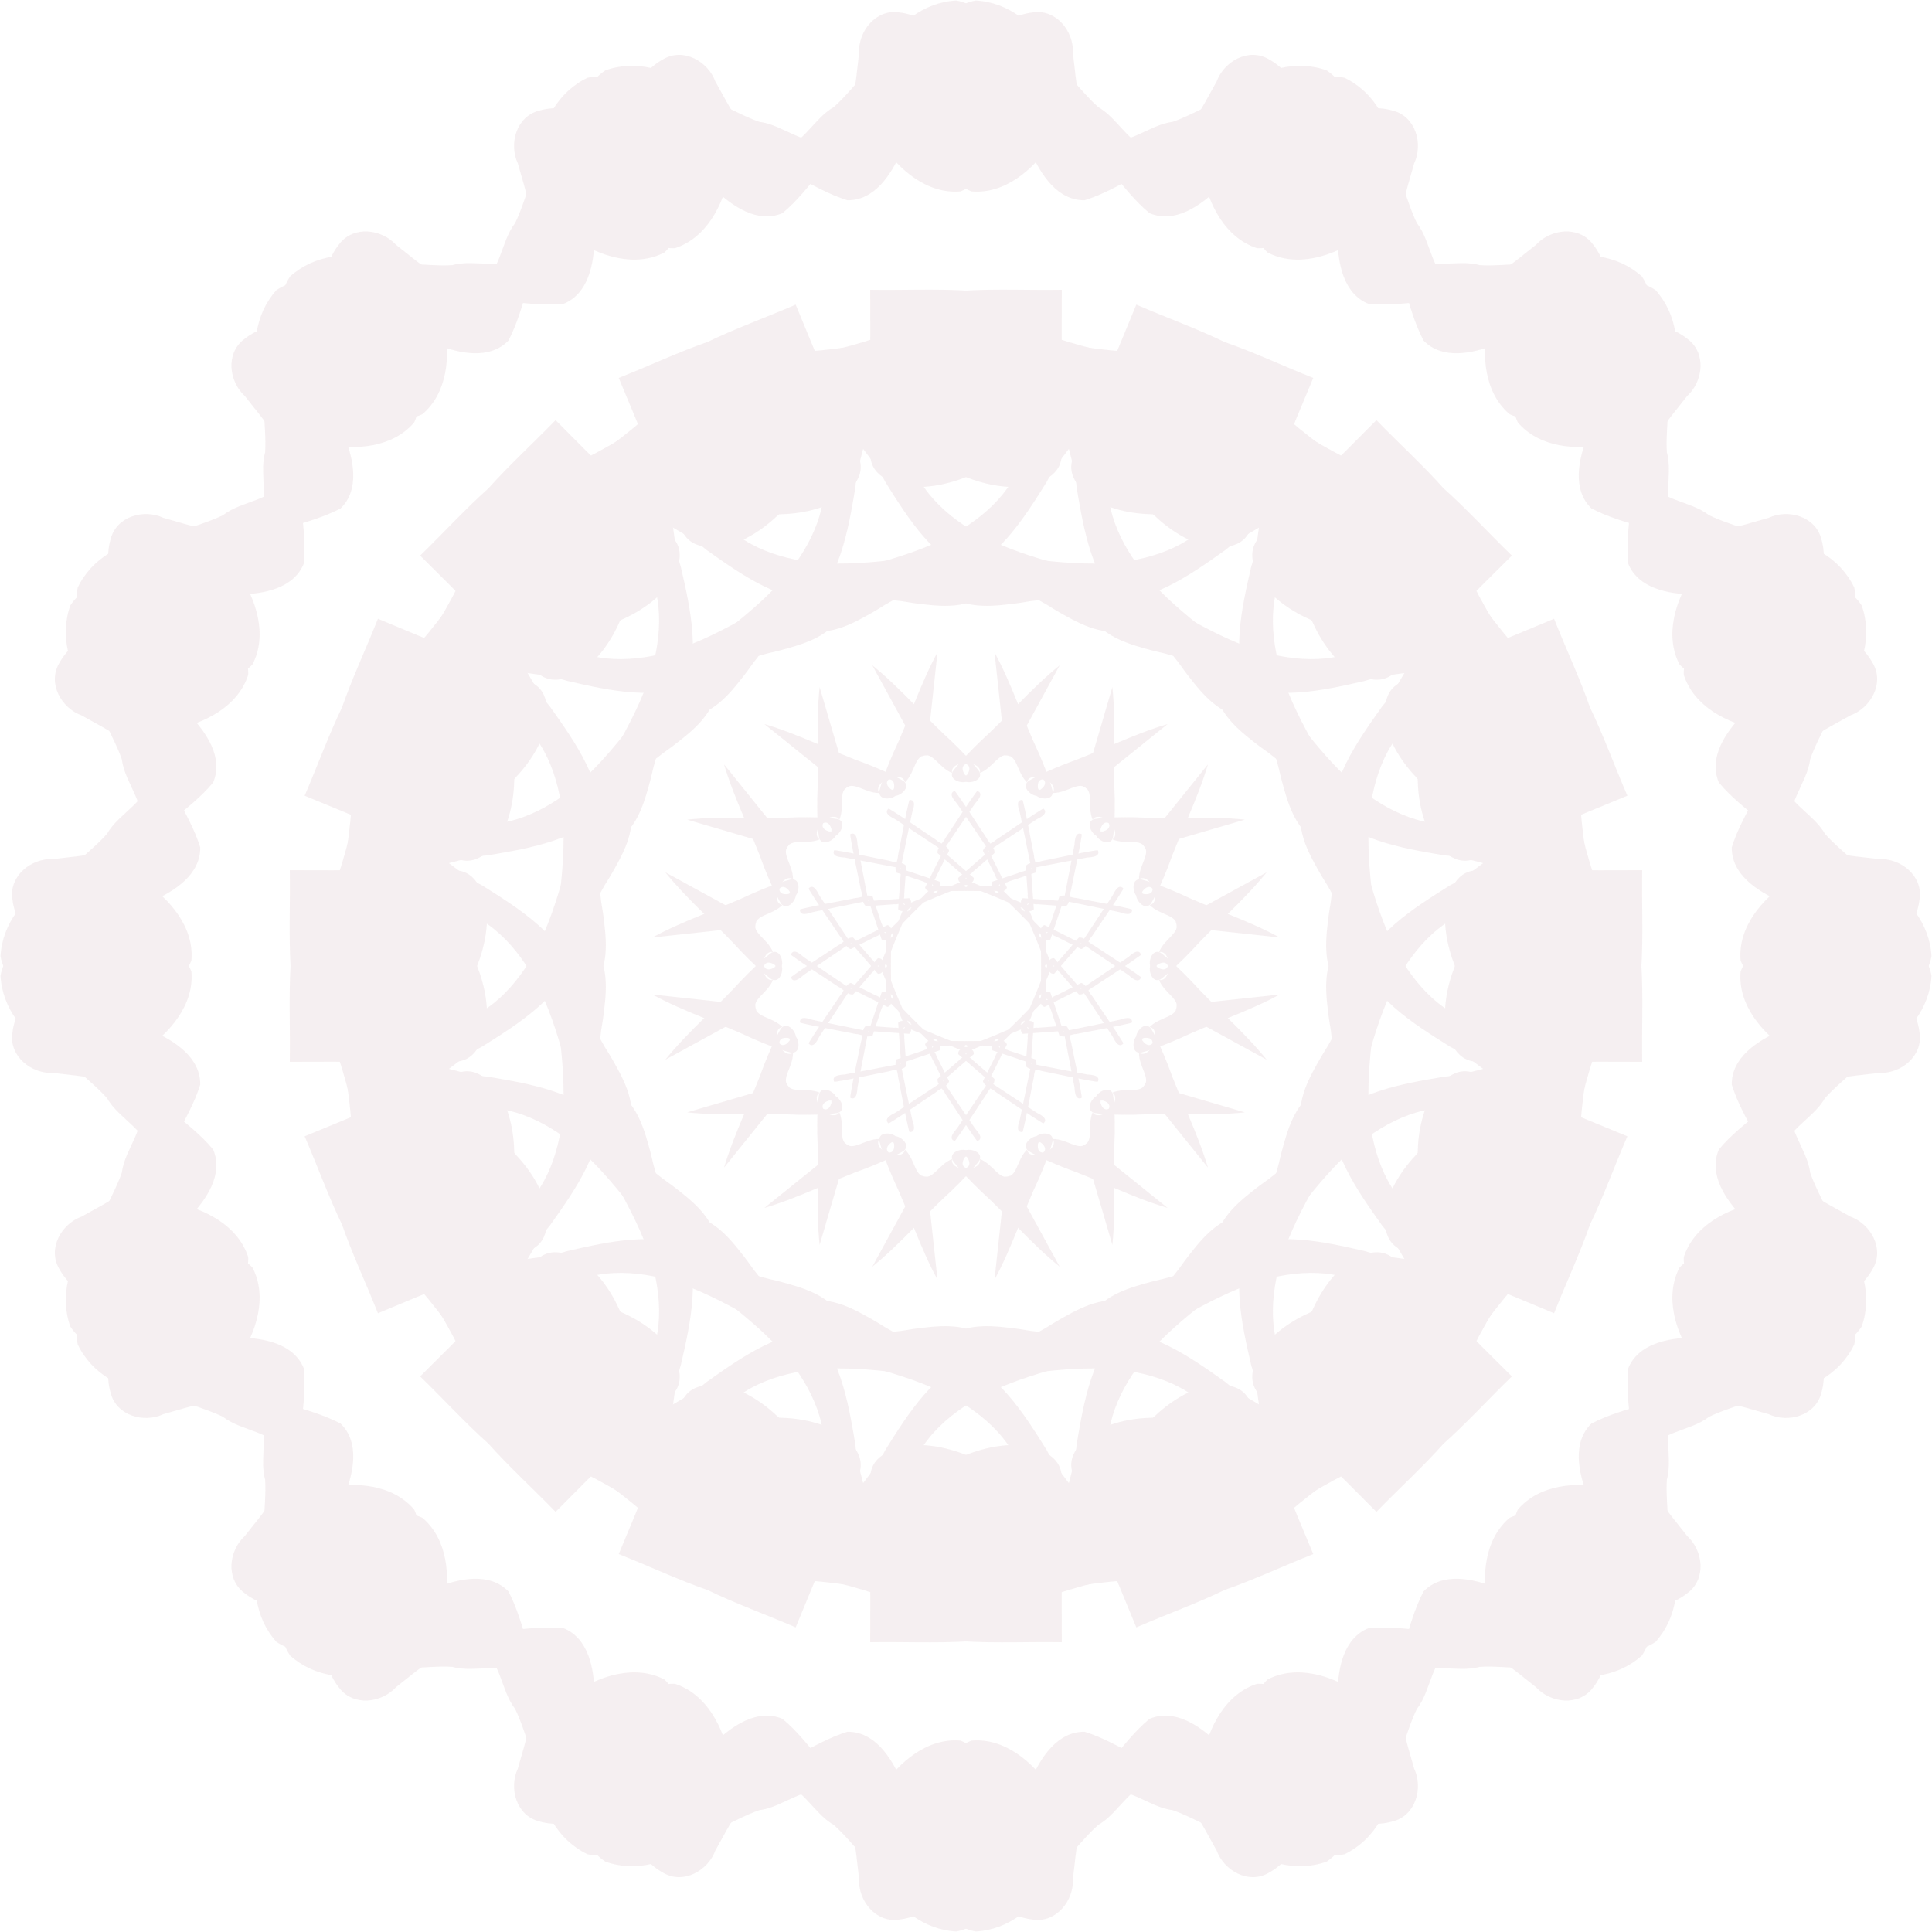
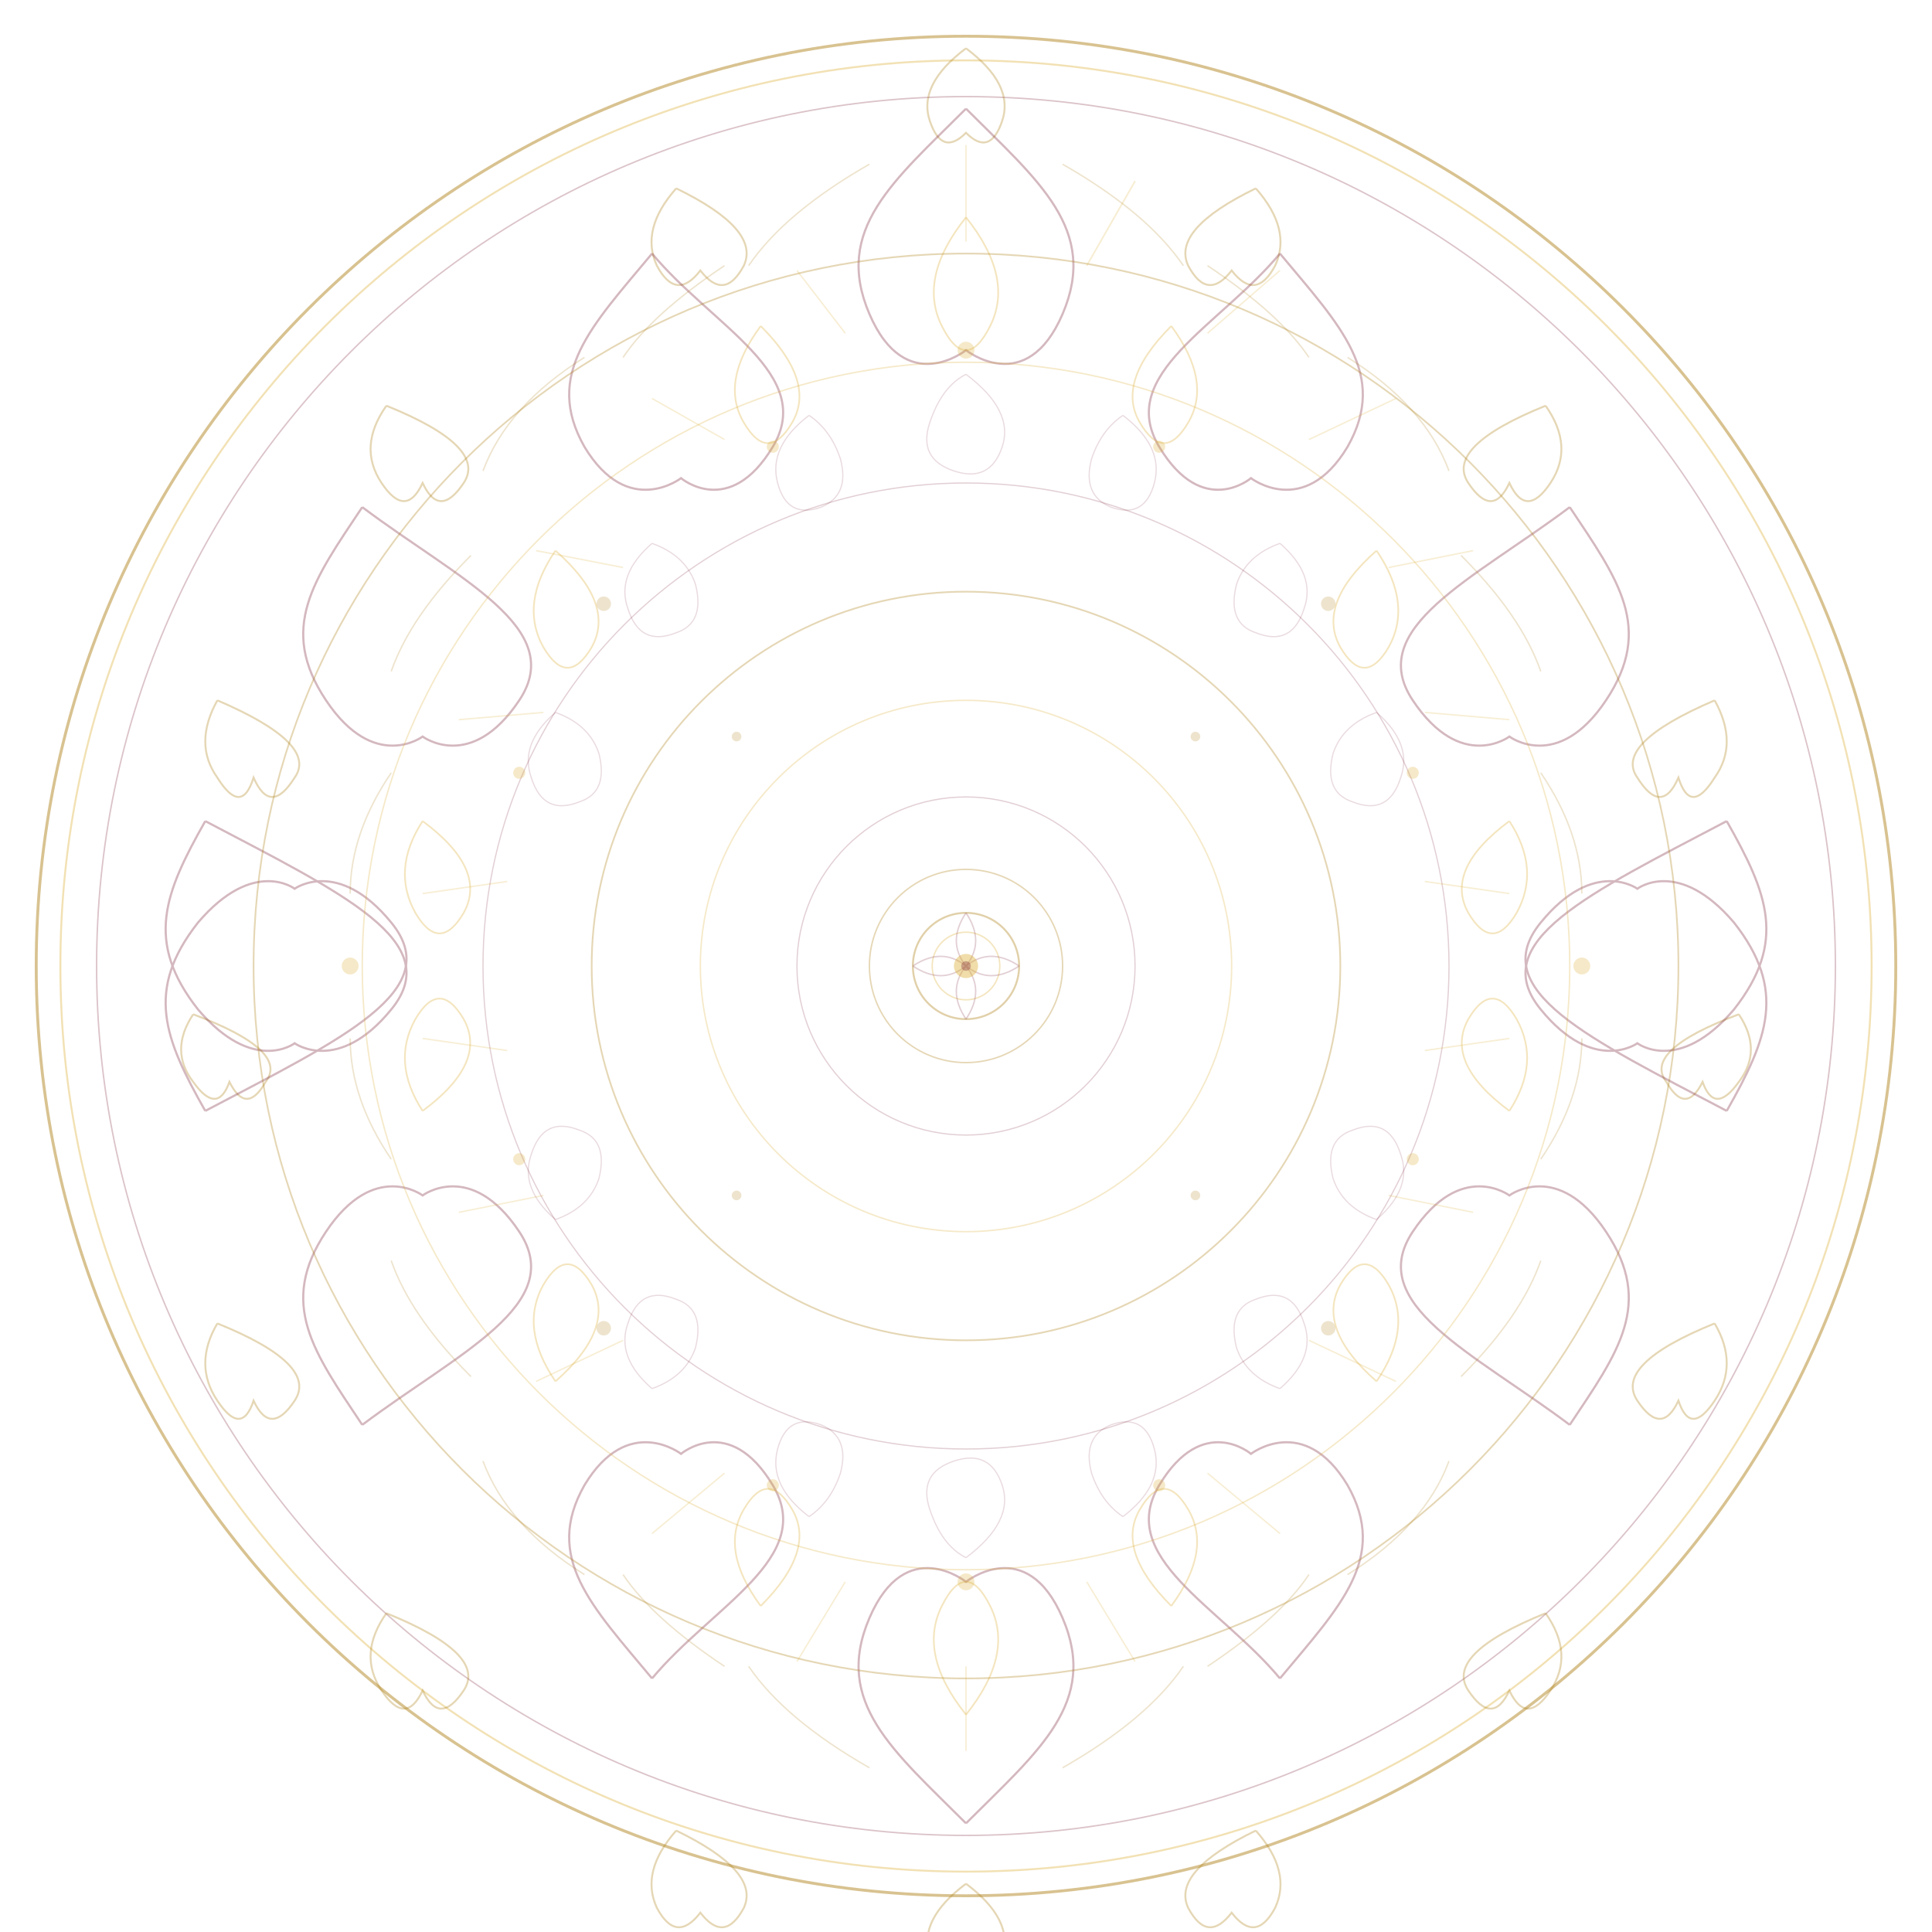
- <svg xmlns="http://www.w3.org/2000/svg" xmlns:xlink="http://www.w3.org/1999/xlink" width="1000" height="1000" viewBox="-500 -500 1000 1000">
-   <defs>
-     <g id="L">
-       <path d="m-48.5-155.64c14.89 12.034 27.207 26.825 41.373 39.652 4.943 4.829 9.833 9.756 14 15.285 3.29 6.68-13.432 7.596-6.094 1.473 4.693-8.089-9.228-6.526-7.985-0.658-7.116-2.895-10.086-11.448-15.575-8.71-8.765-17.453-17.498-26.166-26.261l-41.73 41.728c29.432 30.19 59.312 59.939 88.786 90.088 1.689 2.889 9.053 5.785 4.201 8.659-1.833 0.976-3.66 5.501-5.498 3.925-33.42-33.19-66.97-66.23-100.27-99.52-2.111-9.02 7.957-13.267 12.749-19.034 12.444-13.32 25.594-25.95 38.419-38.896 1.39-0.966 3.201-1.291 4.841-0.873z" />
-       <path d="m0.61-349.58c31.302 25.867 72.718 32.118 111.28 39.884 24.805 4.137 48.436 18.505 61.995 39.87 5.908 10.644 3.614 25.046-6.321 32.422-10.24 8.505-23.03 13.227-33.144 21.949-18.472 13.135-38.904 27.711-62.667 26.669-14.739-2.183-29.705-1.775-44.344 0.905-12.151 1.567-26.272 3.581-36.759-4.195-5.913-5.872-9.548-24.153 3.102-22.846 27.779 1.424 55.383 8.423 83.342 6.195 20.364-1.92 42.934-9.588 53.784-28.197 4.71-15.575-17.658-7.264-24.197-14.821-13.066-10.612-16.735-30.789-33.461-37.119-13.153-2.402-22.715 8.812-33.615 13.954-20.191 12.095-40.97 27.249-65.555 26.999-9.604-0.74-23.137-4.535-23.53-16.186-0.428-28.629 0.126-57.271-0.095-85.905 16.728 0.28 33.473-0.562 50.187 0.423z" />
-       <path d="m5.05-499.74c34.038 1.867 55.946 45.458 38.514 74.322-8.952 13.414-23.491 25.916-40.624 24.499-12.279-4.411-14.802-19.751-26.05-25.794-8.197-7.206-21.387-12.964-31.201-5.438-16.426 11.24-25.498 29.867-40.654 42.469-12.813 5.496-25.858-3.493-34.83-12.054-8.06-8.257-19.776-17.304-31.82-11.751-12.48 4.081-22.964 14.06-36.597 14.44-4.861-10.458 4.115-20.039 10.502-27.408 11.323-13.559 14.457-33.88 31.017-42.922 10.394-6.077 23.193 1.076 26.996 11.646 7.582 13.274 14.687 29.694 30.217 35.07 13.984 0.482 19.913-15.717 30.969-21.853 11.087-9.794 18.856-23.975 33.623-28.878 15.48-5.561 23.29-23.21 39.94-26.355z" />
-       <path d="m40.21-81.38c2.551 2.544-1.917 4.56-3.829 5.566-8.274 5.347-16.434 10.867-24.677 16.262 3.16 6.319 6.319 12.639 9.479 18.958-1.047 3.148-4.939 1.398-7.342 1.763-4.653 0.078-9.306-0.02-13.958-0.042-1.311-3.594 4.266-2.571 6.283-2.285 3.505-0.083 7.007-0.058 10.51-0.048 2.526-0.41-1.158-3.726-1.385-5.395-2.189-4.333-4.382-8.664-6.543-13.011 0.969-3.064 4.665-3.652 6.796-5.69 8.08-5.351 15.952-11.022 24.234-16.063l0.433-0.016z" />
-     </g>
-     <g id="b">
-       <use xlink:href="#L" />
-       <use xlink:href="#L" transform="scale(-1,1)" />
-     </g>
-     <g id="a">
-       <use xlink:href="#b" />
-       <use xlink:href="#b" transform="rotate(180)" />
-     </g>
-     <g id="c">
-       <use xlink:href="#a" />
-       <use xlink:href="#a" transform="rotate(90)" />
-     </g>
-     <g id="d">
-       <use xlink:href="#c" />
-       <use xlink:href="#c" transform="rotate(45)" />
-     </g>
-   </defs>
-   <g fill="#6F1028" opacity="0.07">
-     <use xlink:href="#d" />
-     <use xlink:href="#d" transform="rotate(22.5)" />
+ <svg xmlns="http://www.w3.org/2000/svg" width="800" height="800" viewBox="0 0 800 800">
+   <circle cx="400" cy="400" r="385" fill="none" stroke="#A97808" stroke-width="1.2" opacity="0.45" />
+   <circle cx="400" cy="400" r="375" fill="none" stroke="#D9A928" stroke-width="0.8" opacity="0.35" />
+   <circle cx="400" cy="400" r="360" fill="none" stroke="#6F1028" stroke-width="0.6" opacity="0.25" />
+   <g fill="none" stroke="#A97808" stroke-width="0.8" opacity="0.3">
+     <path d="M400 20 Q420 35 415 50 Q410 65 400 55 Q390 65 385 50 Q380 35 400 20" />
+     <path d="M520 78 Q535 95 528 110 Q520 125 510 112 Q500 125 492 110 Q485 95 520 78" />
+     <path d="M640 168 Q652 185 642 200 Q632 215 625 200 Q618 215 608 200 Q598 185 640 168" />
+     <path d="M710 290 Q720 308 710 322 Q700 338 695 322 Q688 338 678 322 Q668 308 710 290" />
+     <path d="M720 420 Q730 435 720 448 Q710 462 705 448 Q698 462 690 448 Q680 435 720 420" />
+     <path d="M710 548 Q720 565 710 580 Q700 595 695 580 Q688 595 678 580 Q668 565 710 548" />
+     <path d="M640 668 Q652 685 642 700 Q632 715 625 700 Q618 715 608 700 Q598 685 640 668" />
+     <path d="M520 758 Q535 775 528 790 Q520 805 510 792 Q500 805 492 790 Q485 775 520 758" />
+     <path d="M400 780 Q420 795 415 810 Q410 825 400 815 Q390 825 385 810 Q380 795 400 780" />
+     <path d="M280 758 Q265 775 272 790 Q280 805 290 792 Q300 805 308 790 Q315 775 280 758" />
+     <path d="M160 668 Q148 685 158 700 Q168 715 175 700 Q182 715 192 700 Q202 685 160 668" />
+     <path d="M90 548 Q80 565 90 580 Q100 595 105 580 Q112 595 122 580 Q132 565 90 548" />
+     <path d="M80 420 Q70 435 80 448 Q90 462 95 448 Q102 462 110 448 Q120 435 80 420" />
+     <path d="M90 290 Q80 308 90 322 Q100 338 105 322 Q112 338 122 322 Q132 308 90 290" />
+     <path d="M160 168 Q148 185 158 200 Q168 215 175 200 Q182 215 192 200 Q202 185 160 168" />
+     <path d="M280 78 Q265 95 272 110 Q280 125 290 112 Q300 125 308 110 Q315 95 280 78" />
  </g>
+   <g fill="none" stroke="#6F1028" stroke-width="0.9" opacity="0.3">
+     <path d="M400 45 C430 75 455 95 440 130 C425 165 400 145 400 145 C400 145 375 165 360 130 C345 95 370 75 400 45" />
+     <path d="M530 105 C555 135 575 155 558 185 C540 215 518 198 518 198 C518 198 498 215 480 185 C462 155 505 135 530 105" />
+     <path d="M650 210 C670 240 685 260 665 290 C645 320 625 305 625 305 C625 305 605 320 585 290 C565 260 610 240 650 210" />
+     <path d="M715 340 C732 370 740 390 718 418 C695 445 678 432 678 432 C678 432 660 445 638 418 C615 390 658 370 715 340" />
+     <path d="M715 460 C732 430 740 410 718 382 C695 355 678 368 678 368 C678 368 660 355 638 382 C615 410 658 430 715 460" />
+     <path d="M650 590 C670 560 685 540 665 510 C645 480 625 495 625 495 C625 495 605 480 585 510 C565 540 610 560 650 590" />
+     <path d="M530 695 C555 665 575 645 558 615 C540 585 518 602 518 602 C518 602 498 585 480 615 C462 645 505 665 530 695" />
+     <path d="M400 755 C430 725 455 705 440 670 C425 635 400 655 400 655 C400 655 375 635 360 670 C345 705 370 725 400 755" />
+     <path d="M270 695 C245 665 225 645 242 615 C260 585 282 602 282 602 C282 602 302 585 320 615 C338 645 295 665 270 695" />
+     <path d="M150 590 C130 560 115 540 135 510 C155 480 175 495 175 495 C175 495 195 480 215 510 C235 540 190 560 150 590" />
+     <path d="M85 460 C68 430 60 410 82 382 C105 355 122 368 122 368 C122 368 140 355 162 382 C185 410 142 430 85 460" />
+     <path d="M85 340 C68 370 60 390 82 418 C105 445 122 432 122 432 C122 432 140 445 162 418 C185 390 142 370 85 340" />
+     <path d="M150 210 C130 240 115 260 135 290 C155 320 175 305 175 305 C175 305 195 320 215 290 C235 260 190 240 150 210" />
+     <path d="M270 105 C245 135 225 155 242 185 C260 215 282 198 282 198 C282 198 302 215 320 185 C338 155 295 135 270 105" />
+   </g>
+   <g fill="none" stroke="#D9A928" stroke-width="0.7" opacity="0.3">
+     <path d="M400 90 Q420 115 410 135 Q400 155 390 135 Q380 115 400 90" />
+     <path d="M485 135 Q502 158 492 175 Q482 192 472 175 Q462 158 485 135" />
+     <path d="M570 228 Q585 250 575 268 Q565 285 555 268 Q545 250 570 228" />
+     <path d="M625 340 Q638 360 628 378 Q618 395 608 378 Q598 360 625 340" />
+     <path d="M625 460 Q638 440 628 422 Q618 405 608 422 Q598 440 625 460" />
+     <path d="M570 572 Q585 550 575 532 Q565 515 555 532 Q545 550 570 572" />
+     <path d="M485 665 Q502 642 492 625 Q482 608 472 625 Q462 642 485 665" />
+     <path d="M400 710 Q420 685 410 665 Q400 645 390 665 Q380 685 400 710" />
+     <path d="M315 665 Q298 642 308 625 Q318 608 328 625 Q338 642 315 665" />
+     <path d="M230 572 Q215 550 225 532 Q235 515 245 532 Q255 550 230 572" />
+     <path d="M175 460 Q162 440 172 422 Q182 405 192 422 Q202 440 175 460" />
+     <path d="M175 340 Q162 360 172 378 Q182 395 192 378 Q202 360 175 340" />
+     <path d="M230 228 Q215 250 225 268 Q235 285 245 268 Q255 250 230 228" />
+     <path d="M315 135 Q298 158 308 175 Q318 192 328 175 Q338 158 315 135" />
+   </g>
+   <g fill="none" stroke="#A97808" stroke-width="0.6" opacity="0.2">
+     <path d="M440 68 Q475 88 490 110" />
+     <path d="M500 110 Q530 130 542 148" />
+     <path d="M558 148 Q590 168 600 195" />
+     <path d="M605 230 Q630 255 638 278" />
+     <path d="M638 320 Q655 345 655 370" />
+     <path d="M655 430 Q655 455 638 480" />
+     <path d="M638 522 Q630 545 605 570" />
+     <path d="M600 605 Q590 632 558 652" />
+     <path d="M542 652 Q530 670 500 690" />
+     <path d="M490 690 Q475 712 440 732" />
+     <path d="M360 732 Q325 712 310 690" />
+     <path d="M300 690 Q270 670 258 652" />
+     <path d="M242 652 Q210 632 200 605" />
+     <path d="M195 570 Q170 545 162 522" />
+     <path d="M162 480 Q145 455 145 430" />
+     <path d="M145 370 Q145 345 162 320" />
+     <path d="M162 278 Q170 255 195 230" />
+     <path d="M200 195 Q210 168 242 148" />
+     <path d="M258 148 Q270 130 300 110" />
+     <path d="M310 110 Q325 88 360 68" />
+   </g>
+   <circle cx="400" cy="400" r="295" fill="none" stroke="#A97808" stroke-width="0.7" opacity="0.3" />
+   <circle cx="400" cy="400" r="250" fill="none" stroke="#D9A928" stroke-width="0.6" opacity="0.25" />
+   <circle cx="400" cy="400" r="200" fill="none" stroke="#6F1028" stroke-width="0.5" opacity="0.2" />
+   <circle cx="400" cy="400" r="155" fill="none" stroke="#A97808" stroke-width="0.7" opacity="0.3" />
+   <circle cx="400" cy="400" r="110" fill="none" stroke="#D9A928" stroke-width="0.6" opacity="0.25" />
+   <circle cx="400" cy="400" r="70" fill="none" stroke="#6F1028" stroke-width="0.5" opacity="0.2" />
+   <circle cx="400" cy="400" r="40" fill="none" stroke="#A97808" stroke-width="0.6" opacity="0.3" />
+   <g fill="none" stroke="#D9A928" stroke-width="0.6" opacity="0.2">
+     <path d="M400 60 L400 100" />
+     <path d="M470 75 L450 110" />
+     <path d="M530 112 L500 138" />
+     <path d="M578 165 L542 182" />
+     <path d="M610 228 L575 235" />
+     <path d="M625 298 L590 295" />
+     <path d="M625 370 L590 365" />
+     <path d="M625 430 L590 435" />
+     <path d="M610 502 L575 495" />
+     <path d="M578 572 L542 555" />
+     <path d="M530 635 L500 610" />
+     <path d="M470 688 L450 655" />
+     <path d="M400 725 L400 690" />
+     <path d="M330 688 L350 655" />
+     <path d="M270 635 L300 610" />
+     <path d="M222 572 L258 555" />
+     <path d="M190 502 L225 495" />
+     <path d="M175 430 L210 435" />
+     <path d="M175 370 L210 365" />
+     <path d="M190 298 L225 295" />
+     <path d="M222 228 L258 235" />
+     <path d="M270 165 L300 182" />
+     <path d="M330 112 L350 138" />
+     <path d="M470 75 L450 110" />
+   </g>
+   <g fill="none" stroke="#6F1028" stroke-width="0.5" opacity="0.15">
+     <path d="M400 155 Q420 170 415 185 Q410 200 395 195 Q380 190 385 175 Q390 160 400 155" />
+     <path d="M465 172 Q482 185 478 200 Q474 215 460 210 Q448 205 452 190 Q456 178 465 172" />
+     <path d="M530 225 Q545 238 540 252 Q535 268 520 262 Q508 258 512 242 Q516 230 530 225" />
+     <path d="M570 295 Q585 308 580 322 Q575 338 560 332 Q548 328 552 312 Q556 300 570 295" />
+     <path d="M570 505 Q585 492 580 478 Q575 462 560 468 Q548 472 552 488 Q556 500 570 505" />
+     <path d="M530 575 Q545 562 540 548 Q535 532 520 538 Q508 542 512 558 Q516 570 530 575" />
+     <path d="M465 628 Q482 615 478 600 Q474 585 460 590 Q448 595 452 610 Q456 622 465 628" />
+     <path d="M400 645 Q420 630 415 615 Q410 600 395 605 Q380 610 385 625 Q390 640 400 645" />
+     <path d="M335 628 Q318 615 322 600 Q326 585 340 590 Q352 595 348 610 Q344 622 335 628" />
+     <path d="M270 575 Q255 562 260 548 Q265 532 280 538 Q292 542 288 558 Q284 570 270 575" />
+     <path d="M230 505 Q215 492 220 478 Q225 462 240 468 Q252 472 248 488 Q244 500 230 505" />
+     <path d="M230 295 Q215 308 220 322 Q225 338 240 332 Q252 328 248 312 Q244 300 230 295" />
+     <path d="M270 225 Q255 238 260 252 Q265 268 280 262 Q292 258 288 242 Q284 230 270 225" />
+     <path d="M335 172 Q318 185 322 200 Q326 215 340 210 Q352 205 348 190 Q344 178 335 172" />
+   </g>
+   <g fill="#D9A928" opacity="0.25">
+     <circle cx="400" cy="145" r="3.5" />
+     <circle cx="400" cy="655" r="3.5" />
+     <circle cx="145" cy="400" r="3.5" />
+     <circle cx="655" cy="400" r="3.5" />
+     <circle cx="320" cy="185" r="2.5" />
+     <circle cx="480" cy="185" r="2.5" />
+     <circle cx="320" cy="615" r="2.5" />
+     <circle cx="480" cy="615" r="2.5" />
+     <circle cx="215" cy="320" r="2.5" />
+     <circle cx="215" cy="480" r="2.5" />
+     <circle cx="585" cy="320" r="2.5" />
+     <circle cx="585" cy="480" r="2.5" />
+   </g>
+   <g fill="#A97808" opacity="0.2">
+     <circle cx="250" cy="250" r="3" />
+     <circle cx="550" cy="250" r="3" />
+     <circle cx="250" cy="550" r="3" />
+     <circle cx="550" cy="550" r="3" />
+     <circle cx="305" cy="305" r="2" />
+     <circle cx="495" cy="305" r="2" />
+     <circle cx="305" cy="495" r="2" />
+     <circle cx="495" cy="495" r="2" />
+   </g>
+   <circle cx="400" cy="400" r="22" fill="none" stroke="#A97808" stroke-width="0.8" opacity="0.35" />
+   <circle cx="400" cy="400" r="14" fill="none" stroke="#D9A928" stroke-width="0.6" opacity="0.3" />
+   <g fill="none" stroke="#6F1028" stroke-width="0.6" opacity="0.2">
+     <path d="M400 378 Q408 390 400 400 Q392 390 400 378" />
+     <path d="M400 422 Q408 410 400 400 Q392 410 400 422" />
+     <path d="M378 400 Q390 408 400 400 Q390 392 378 400" />
+     <path d="M422 400 Q410 408 400 400 Q410 392 422 400" />
+   </g>
+   <circle cx="400" cy="400" r="5" fill="#D9A928" opacity="0.4" />
+   <circle cx="400" cy="400" r="2" fill="#6F1028" opacity="0.3" />
</svg>
